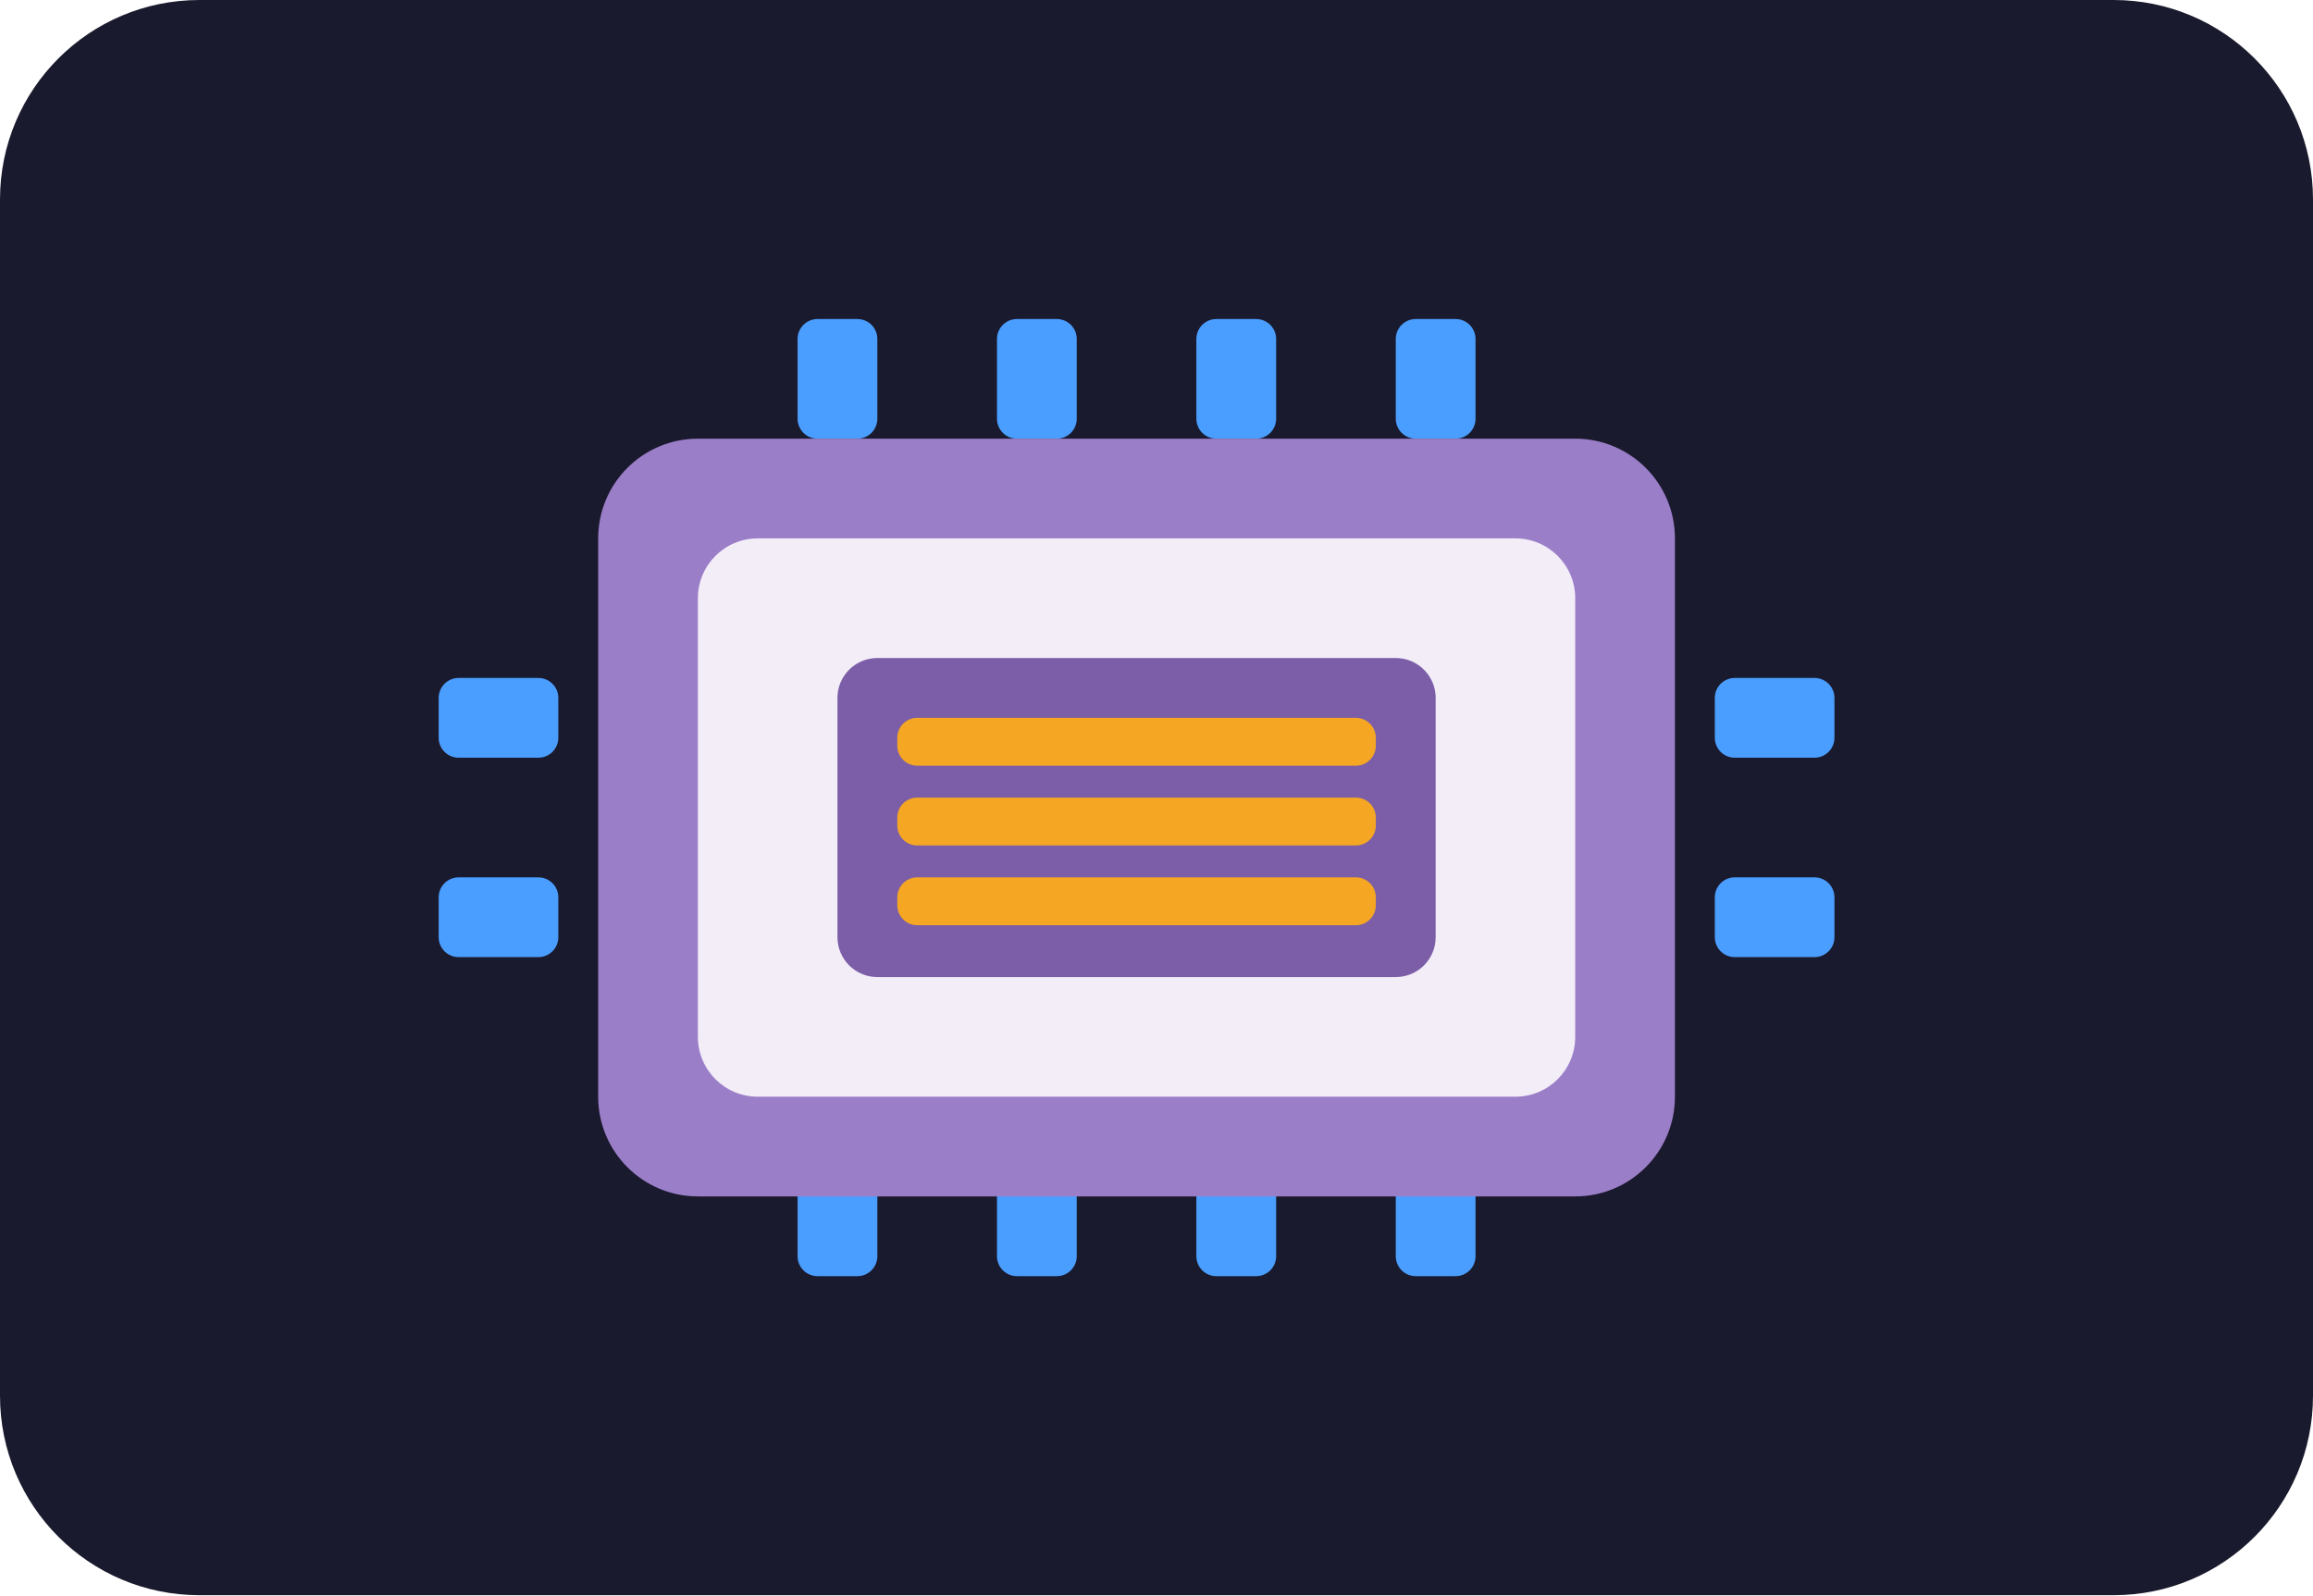
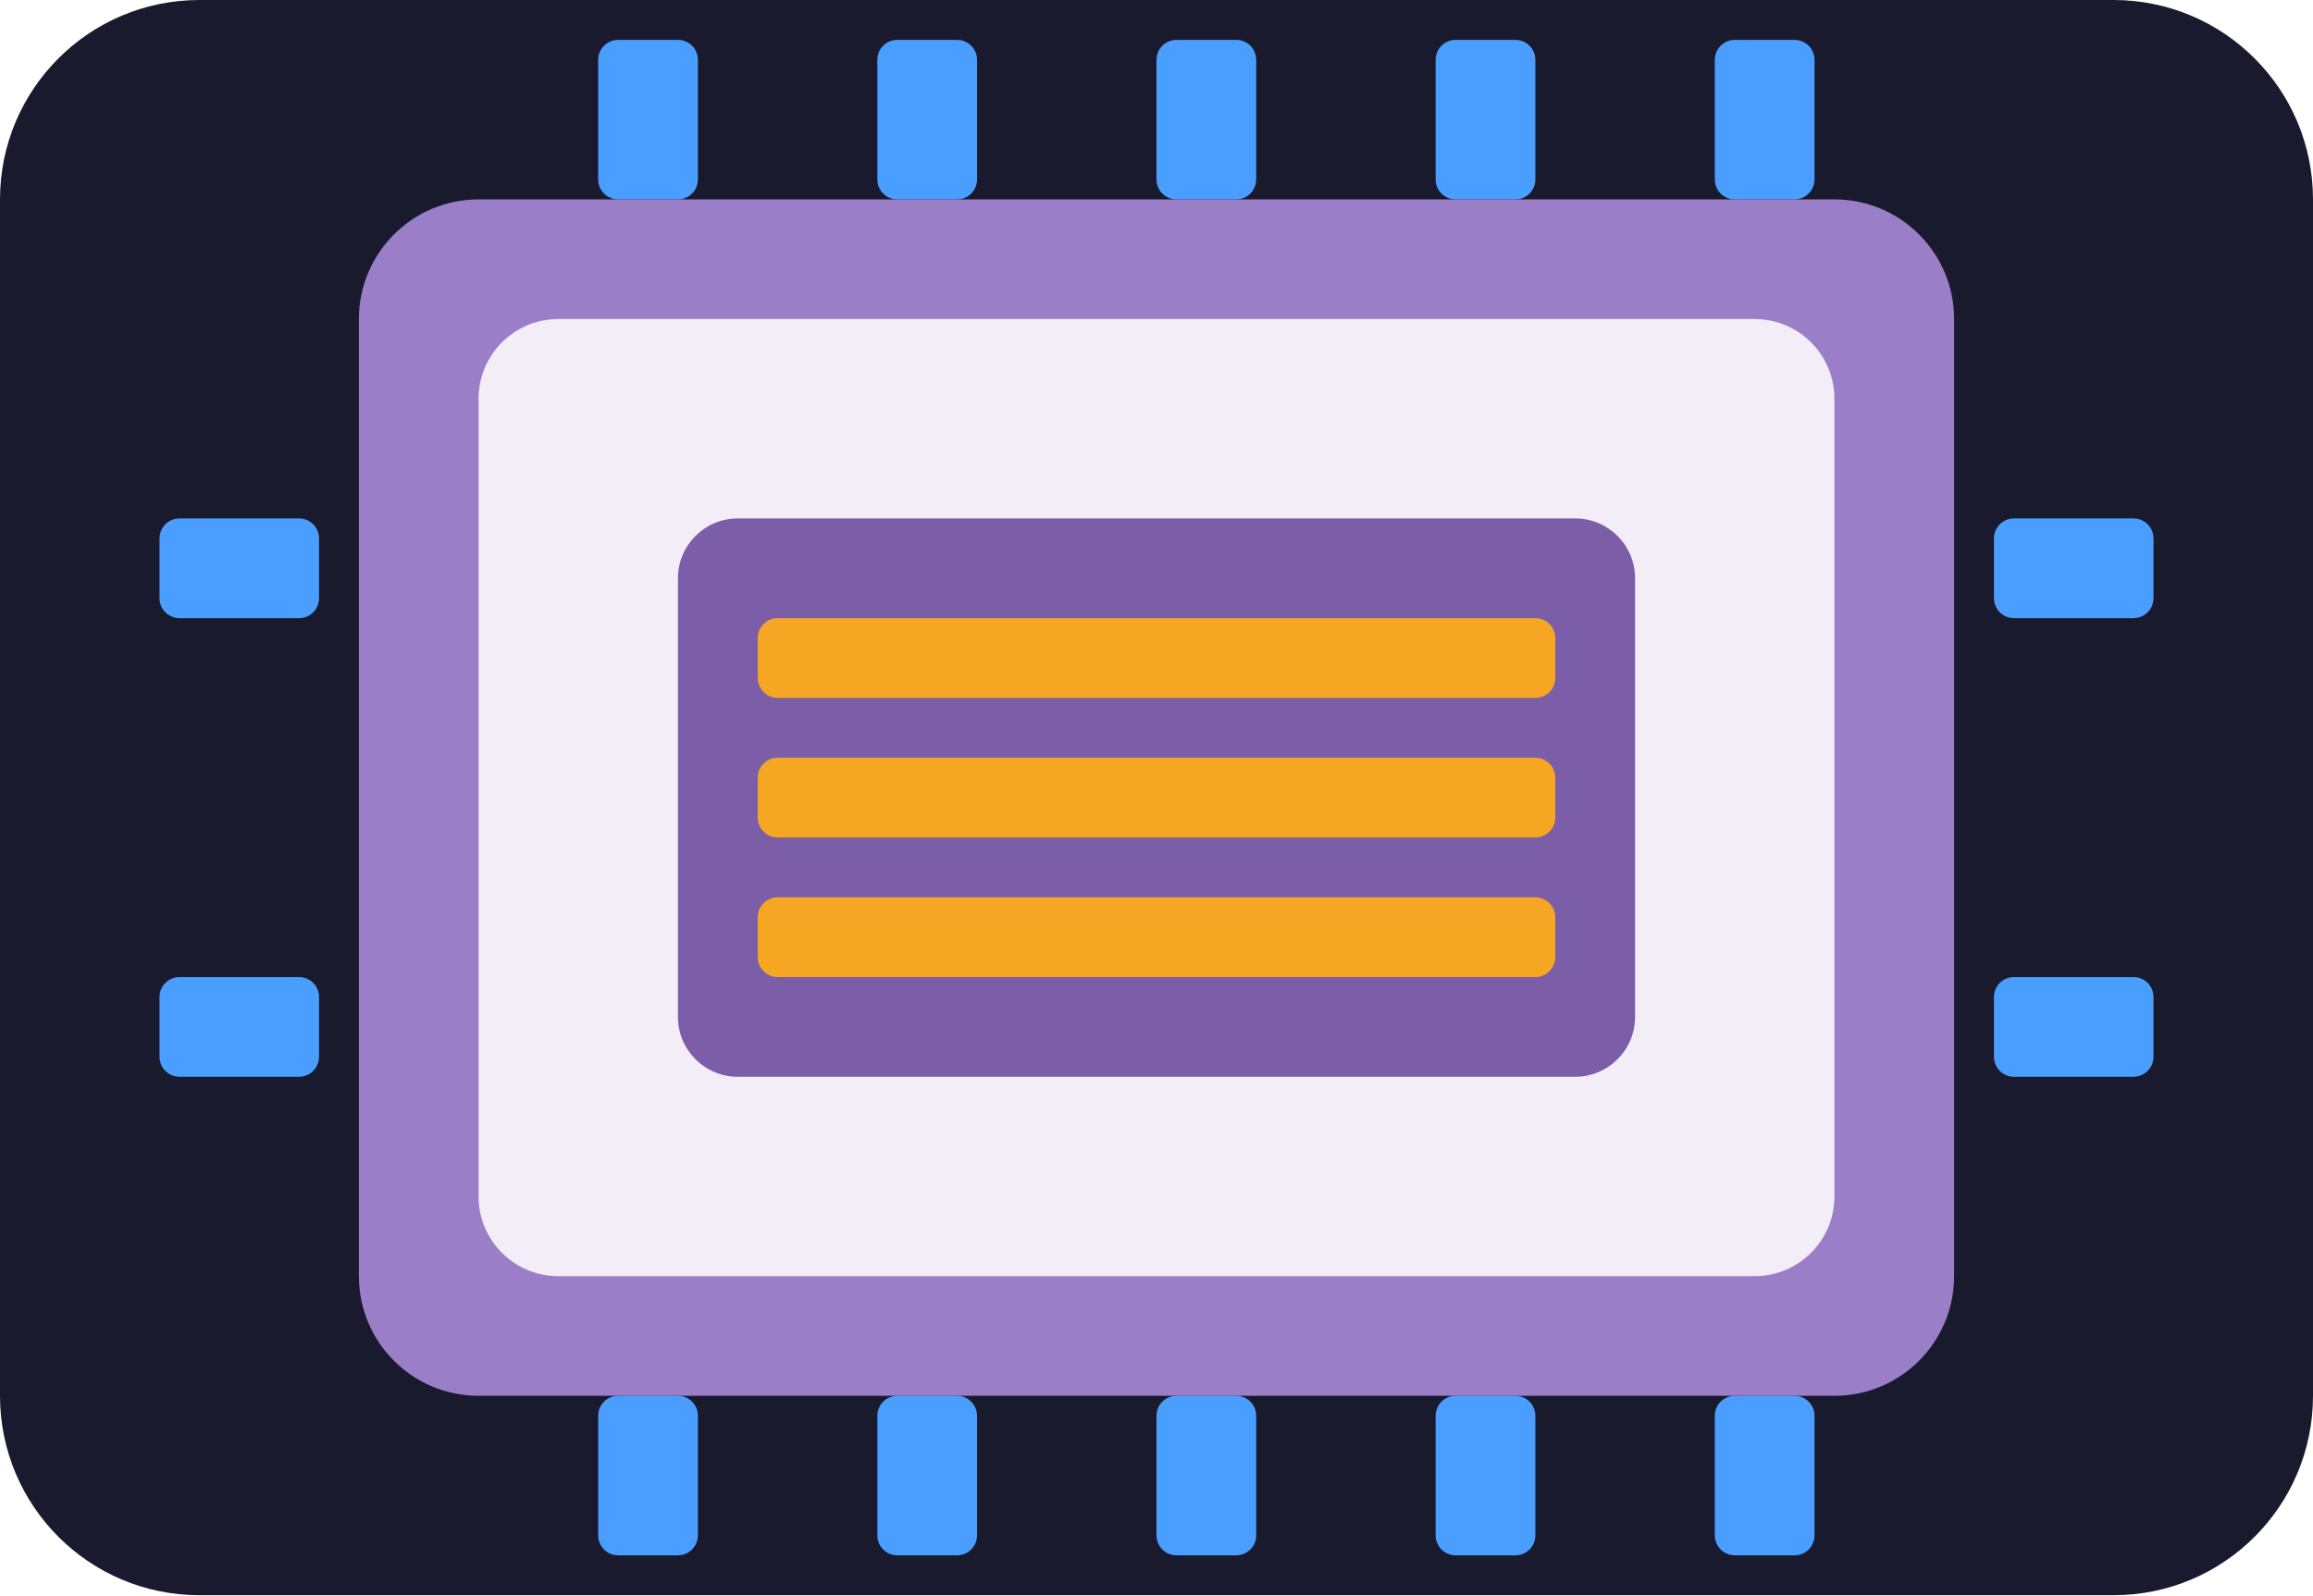
<svg xmlns="http://www.w3.org/2000/svg" viewBox="0 0 116 80" width="116" height="80">
  <rect width="116" height="80" rx="10" ry="10" fill="#1a1a2e" />
  <g fill="#4a9eff">
-     <rect x="40" y="16" width="4" height="6" rx="1" />
-     <rect x="50" y="16" width="4" height="6" rx="1" />
-     <rect x="60" y="16" width="4" height="6" rx="1" />
-     <rect x="70" y="16" width="4" height="6" rx="1" />
-     <rect x="40" y="58" width="4" height="6" rx="1" />
-     <rect x="50" y="58" width="4" height="6" rx="1" />
-     <rect x="60" y="58" width="4" height="6" rx="1" />
-     <rect x="70" y="58" width="4" height="6" rx="1" />
-     <rect x="22" y="34" width="6" height="4" rx="1" />
-     <rect x="22" y="44" width="6" height="4" rx="1" />
-     <rect x="86" y="34" width="6" height="4" rx="1" />
-     <rect x="86" y="44" width="6" height="4" rx="1" />
+     <rect x="30" y="2" width="5" height="8" rx="1" />
+     <rect x="44" y="2" width="5" height="8" rx="1" />
+     <rect x="58" y="2" width="5" height="8" rx="1" />
+     <rect x="72" y="2" width="5" height="8" rx="1" />
+     <rect x="86" y="2" width="5" height="8" rx="1" />
+     <rect x="30" y="70" width="5" height="8" rx="1" />
+     <rect x="44" y="70" width="5" height="8" rx="1" />
+     <rect x="58" y="70" width="5" height="8" rx="1" />
+     <rect x="72" y="70" width="5" height="8" rx="1" />
+     <rect x="86" y="70" width="5" height="8" rx="1" />
+     <rect x="8" y="26" width="8" height="5" rx="1" />
+     <rect x="8" y="49" width="8" height="5" rx="1" />
+     <rect x="100" y="26" width="8" height="5" rx="1" />
+     <rect x="100" y="49" width="8" height="5" rx="1" />
  </g>
-   <rect x="30" y="22" width="54" height="38" rx="5" ry="5" fill="#9b7ec8" />
-   <rect x="35" y="27" width="44" height="28" rx="3" ry="3" fill="#f2edf7" />
-   <rect x="42" y="33" width="30" height="16" rx="2" ry="2" fill="#7b5ea7" />
+   <rect x="18" y="10" width="80" height="60" rx="6" ry="6" fill="#9b7ec8" />
+   <rect x="24" y="16" width="68" height="48" rx="4" ry="4" fill="#f2edf7" />
+   <rect x="34" y="26" width="48" height="28" rx="3" ry="3" fill="#7b5ea7" />
  <g fill="#f5a623">
-     <rect x="45" y="36" width="24" height="2.4" rx="1" />
-     <rect x="45" y="40" width="24" height="2.4" rx="1" />
-     <rect x="45" y="44" width="24" height="2.4" rx="1" />
+     <rect x="38" y="31" width="40" height="4" rx="1" />
+     <rect x="38" y="38" width="40" height="4" rx="1" />
+     <rect x="38" y="45" width="40" height="4" rx="1" />
  </g>
</svg>
